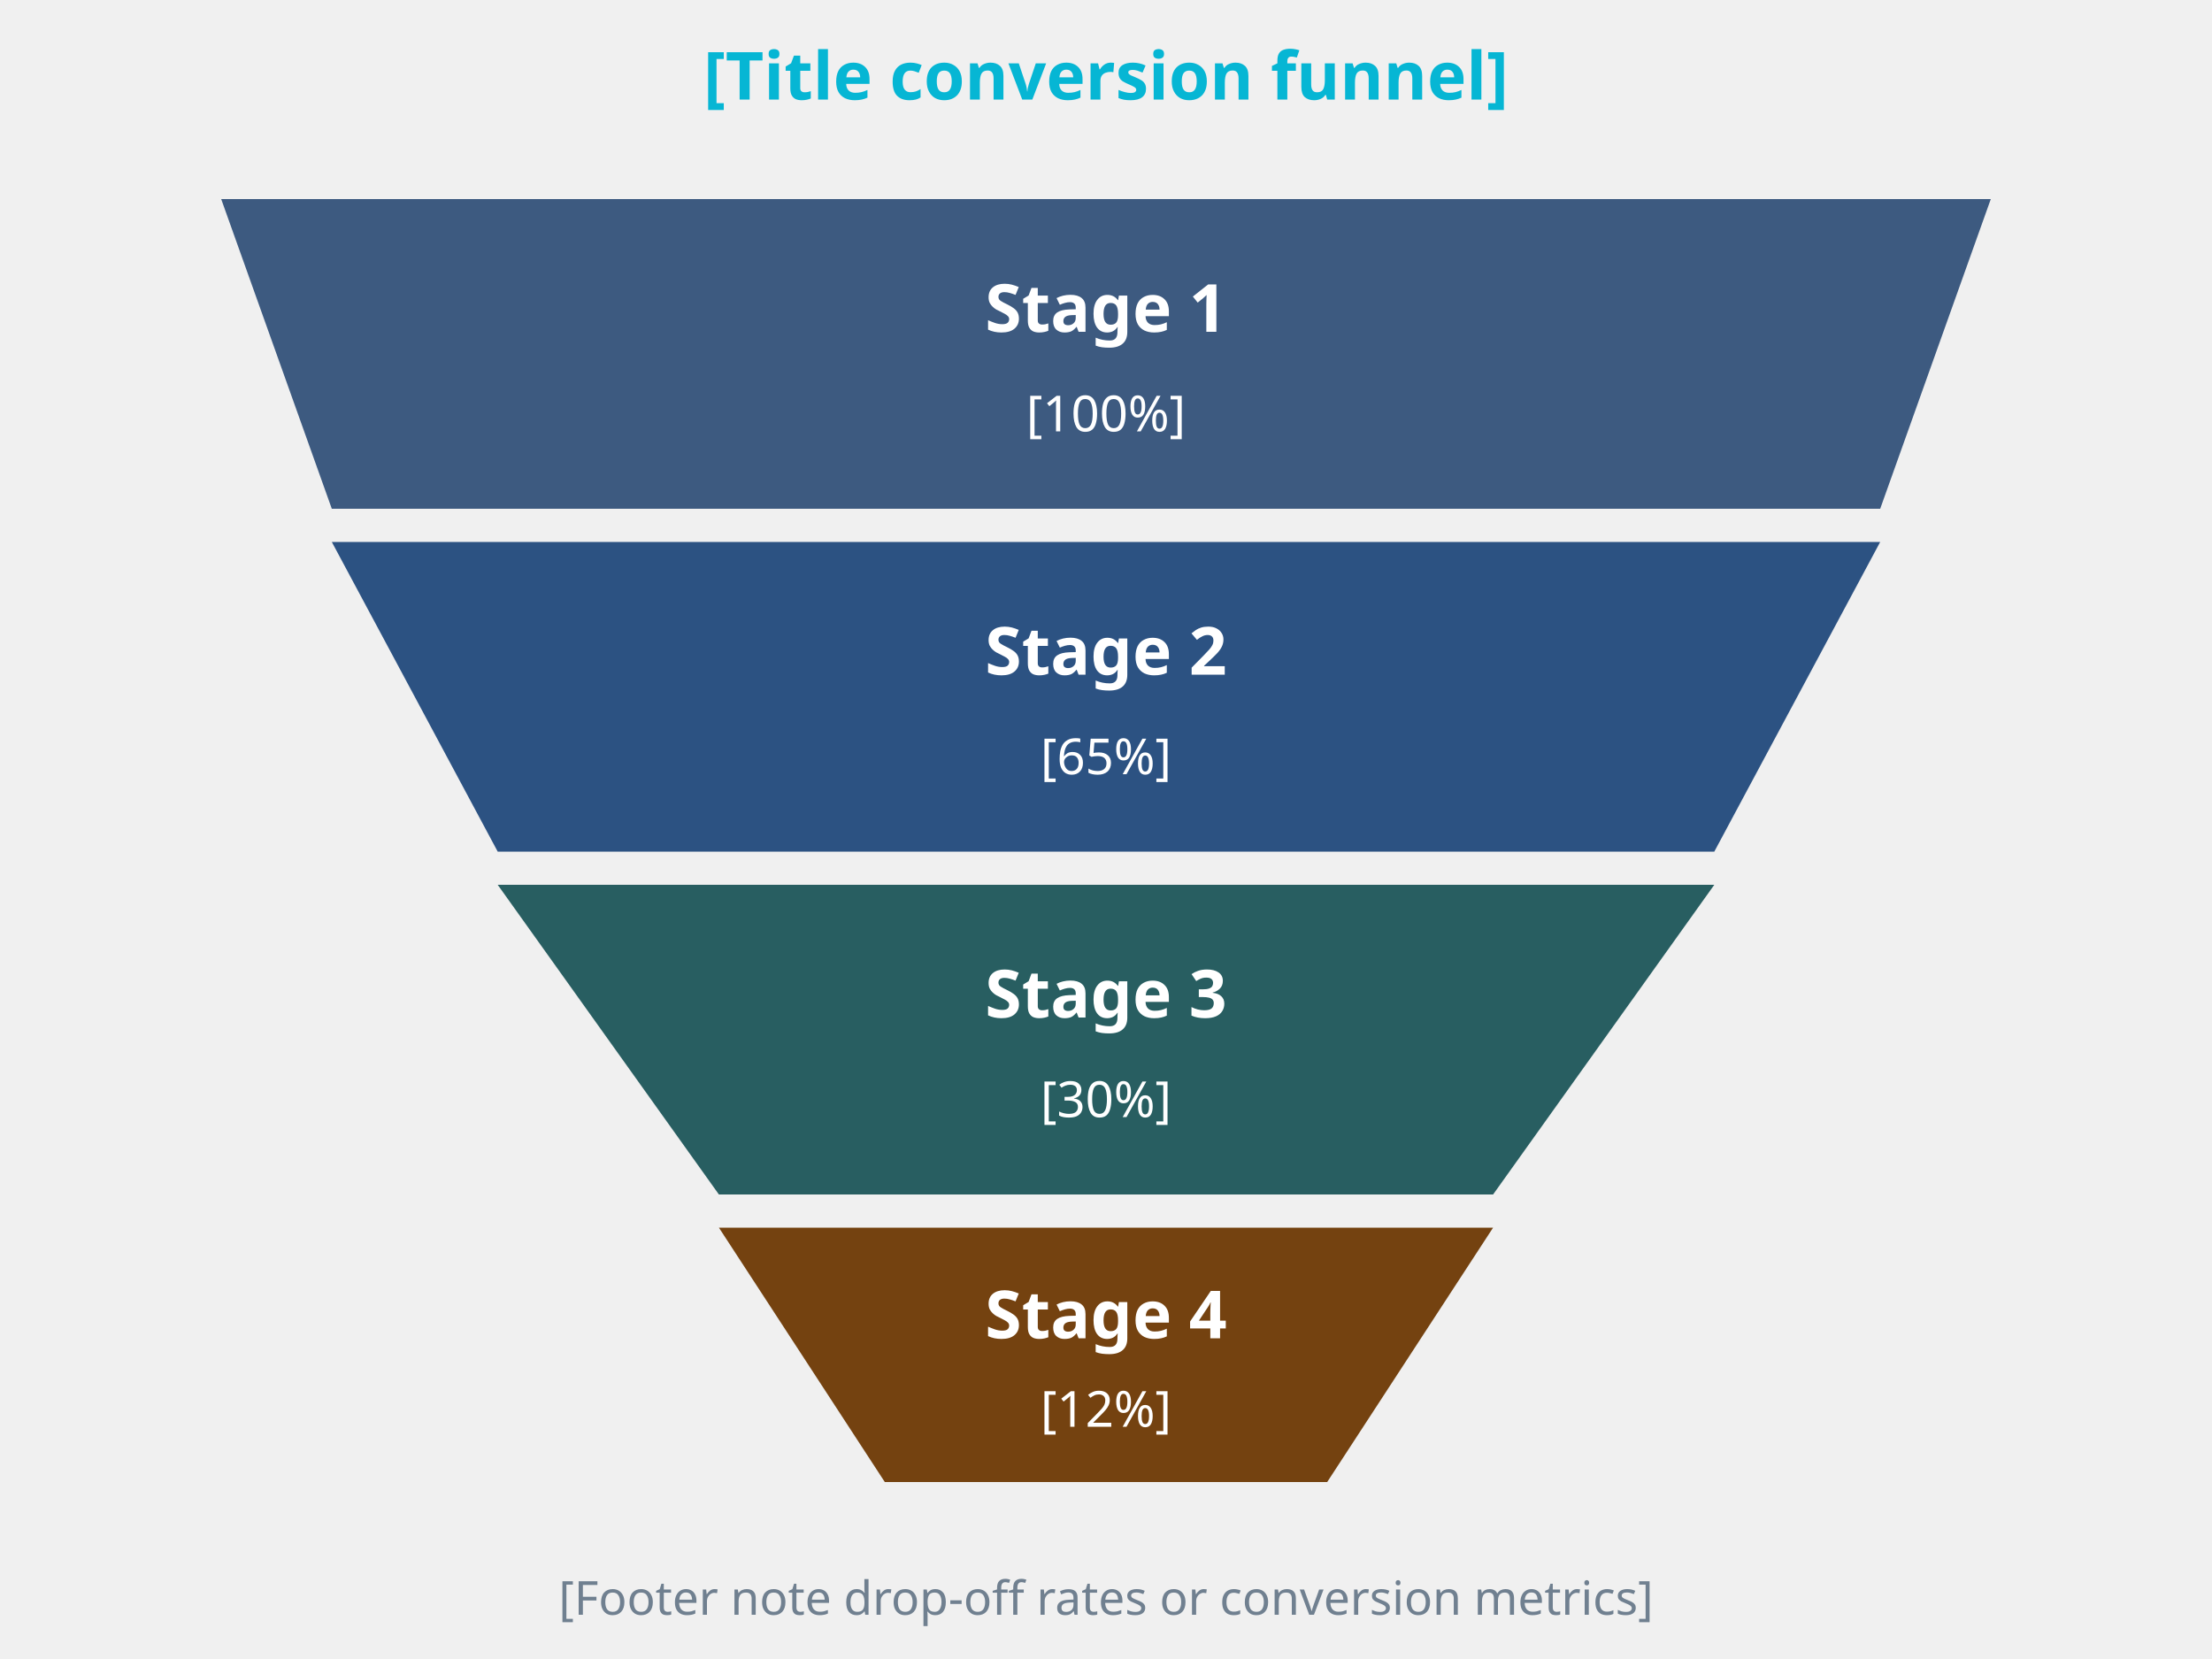
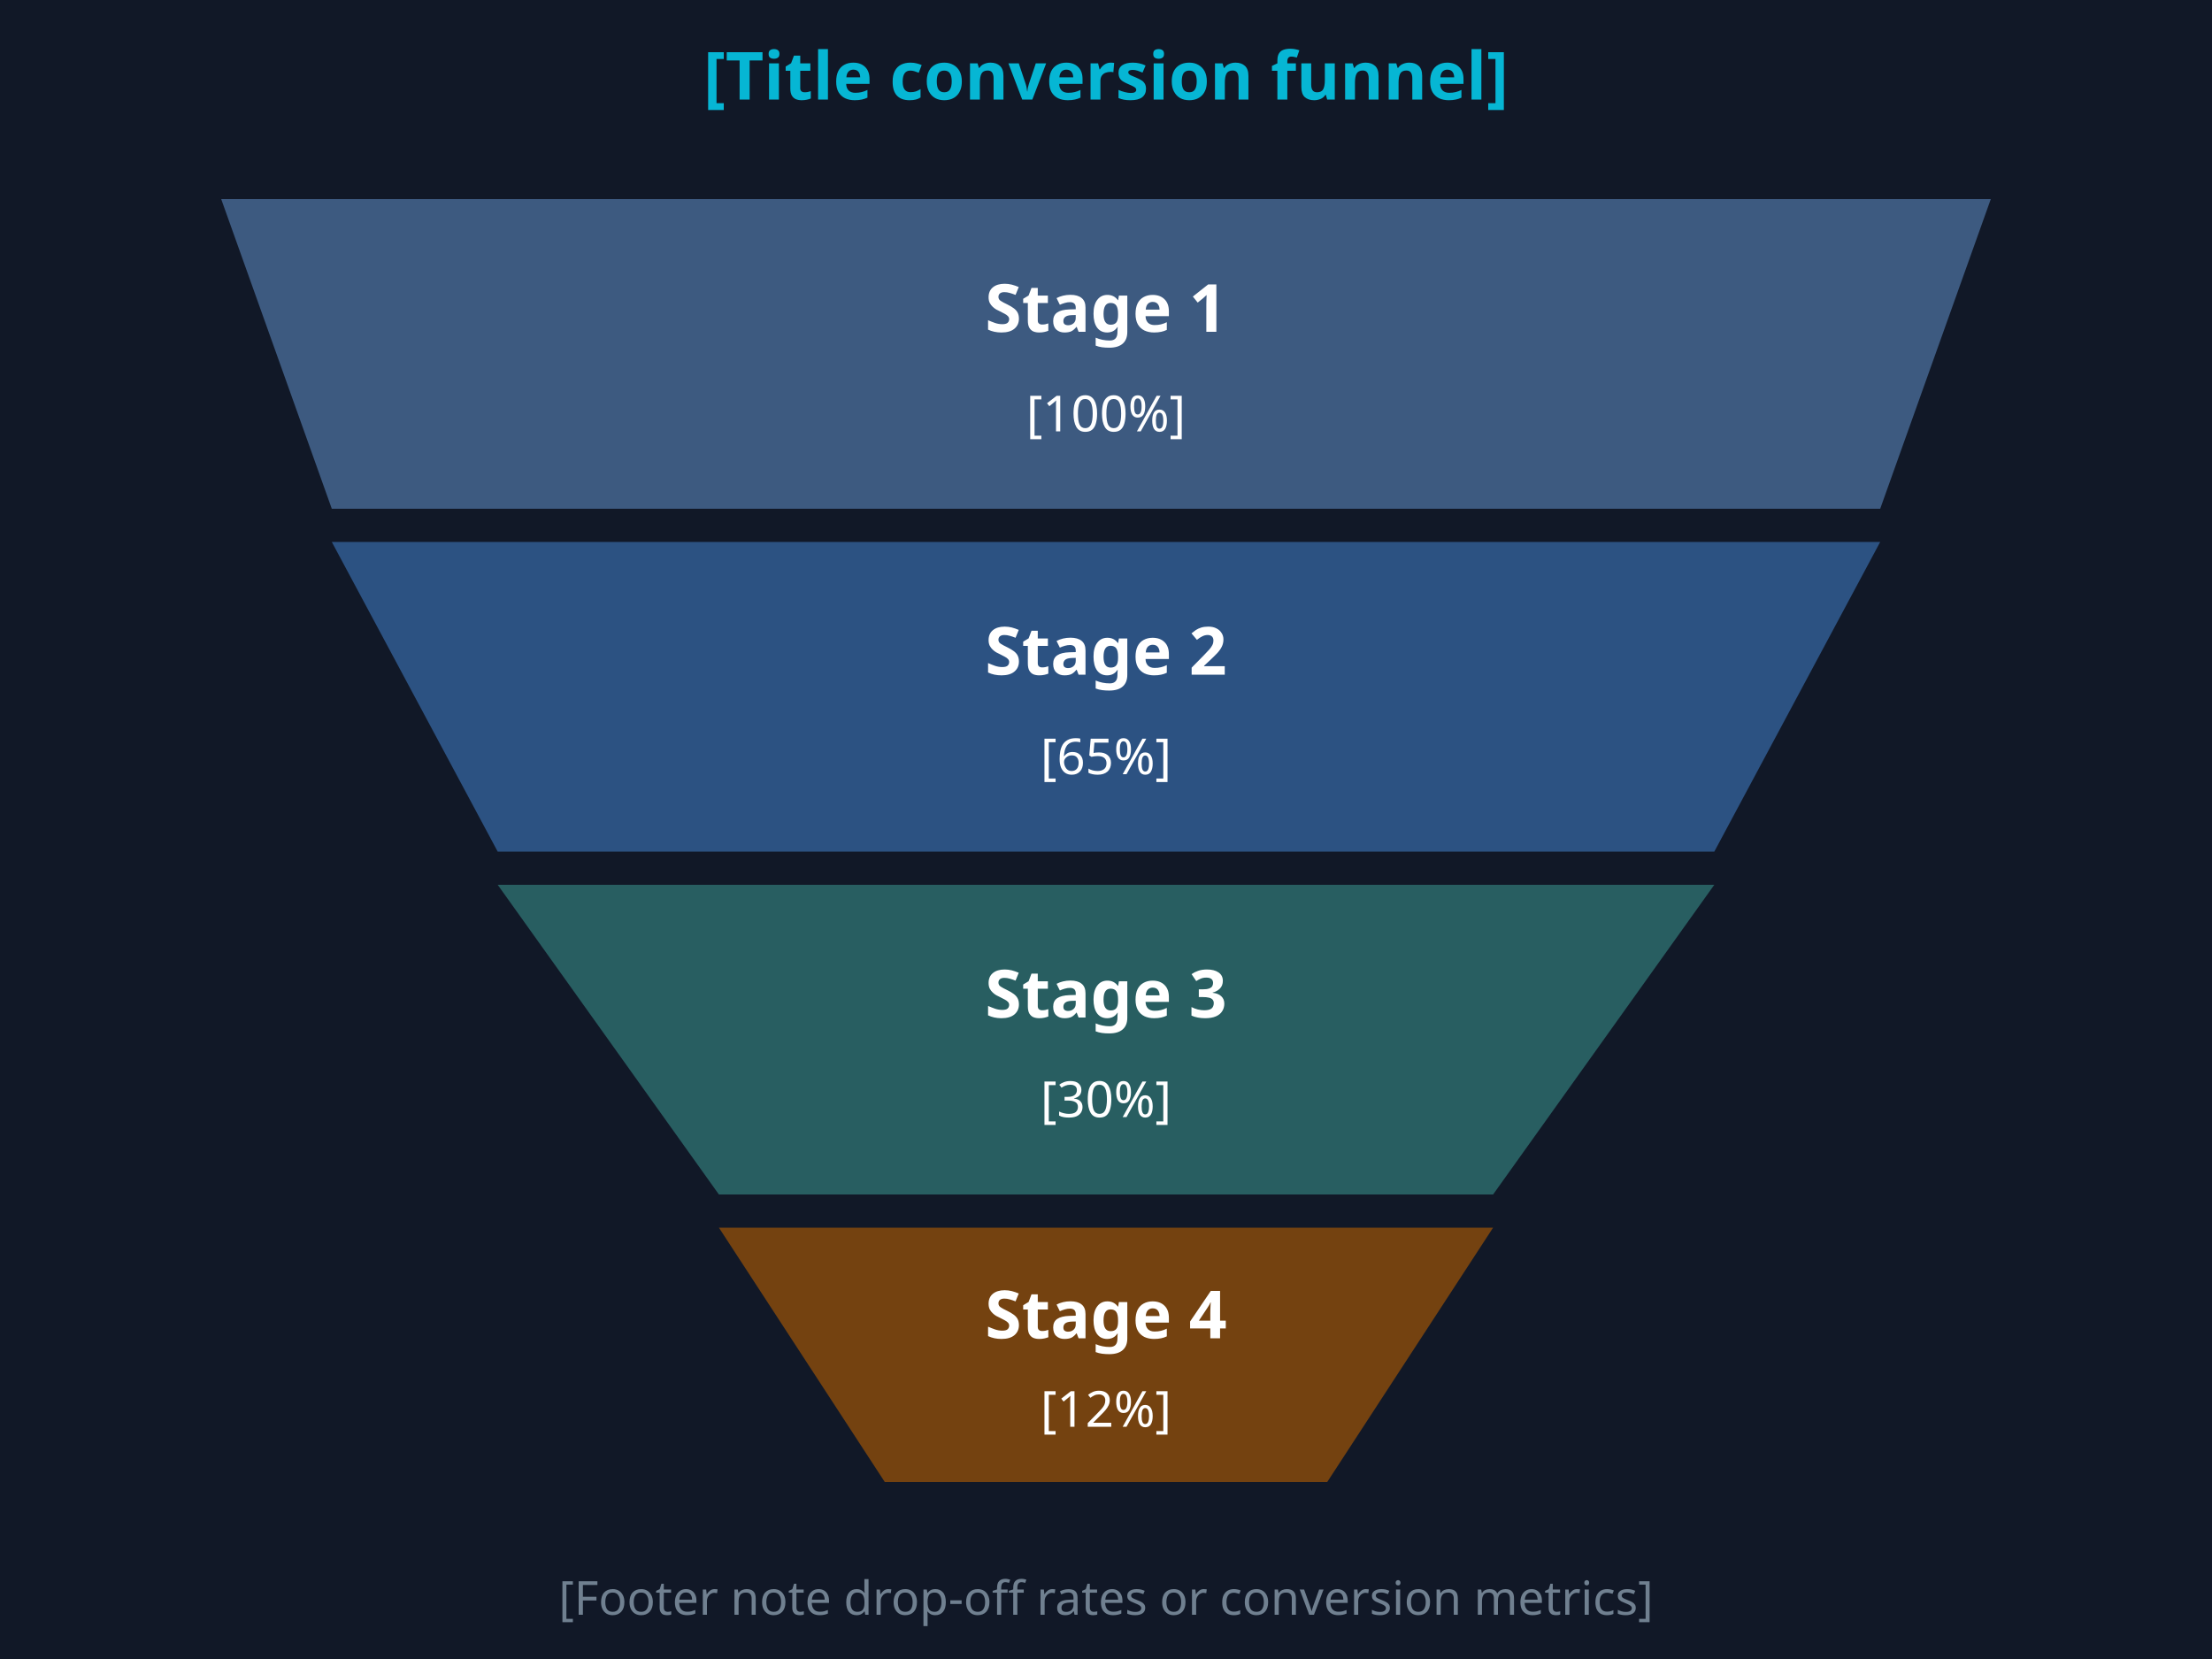
<svg xmlns="http://www.w3.org/2000/svg" viewBox="0 0 400 300" width="400" height="300" role="img" aria-labelledby="title desc">
-   <rect width="100%" height="100%" fill="none" />
+   <rect width="100%" height="100%" fill="#111827" />
  <g font-family="system-ui, Segoe UI, sans-serif">
    <text x="200" y="18" text-anchor="middle" font-weight="700" font-size="12" fill="#06B6D4">[Title  conversion funnel]</text>
    <polygon points="40,36 360,36 340,92 60,92" fill="#3d5a80" />
    <text x="200" y="60" text-anchor="middle" fill="#fff" font-weight="700" font-size="12">Stage 1</text>
    <text x="200" y="78" text-anchor="middle" fill="#fff" font-size="9">[100%]</text>
    <polygon points="60,98 340,98 310,154 90,154" fill="#2c5282" />
    <text x="200" y="122" text-anchor="middle" fill="#fff" font-weight="700" font-size="12">Stage 2</text>
    <text x="200" y="140" text-anchor="middle" fill="#fff" font-size="9">[65%]</text>
    <polygon points="90,160 310,160 270,216 130,216" fill="#285e61" />
    <text x="200" y="184" text-anchor="middle" fill="#fff" font-weight="700" font-size="12">Stage 3</text>
    <text x="200" y="202" text-anchor="middle" fill="#fff" font-size="9">[30%]</text>
    <polygon points="130,222 270,222 240,268 160,268" fill="#744210" />
    <text x="200" y="242" text-anchor="middle" fill="#fff" font-weight="700" font-size="12">Stage 4</text>
    <text x="200" y="258" text-anchor="middle" fill="#fff" font-size="9">[12%]</text>
  </g>
  <text x="200" y="292" text-anchor="middle" font-family="system-ui, sans-serif" font-size="8.5" fill="#708090">[Footer note  drop-off rates or conversion metrics]</text>
</svg>
